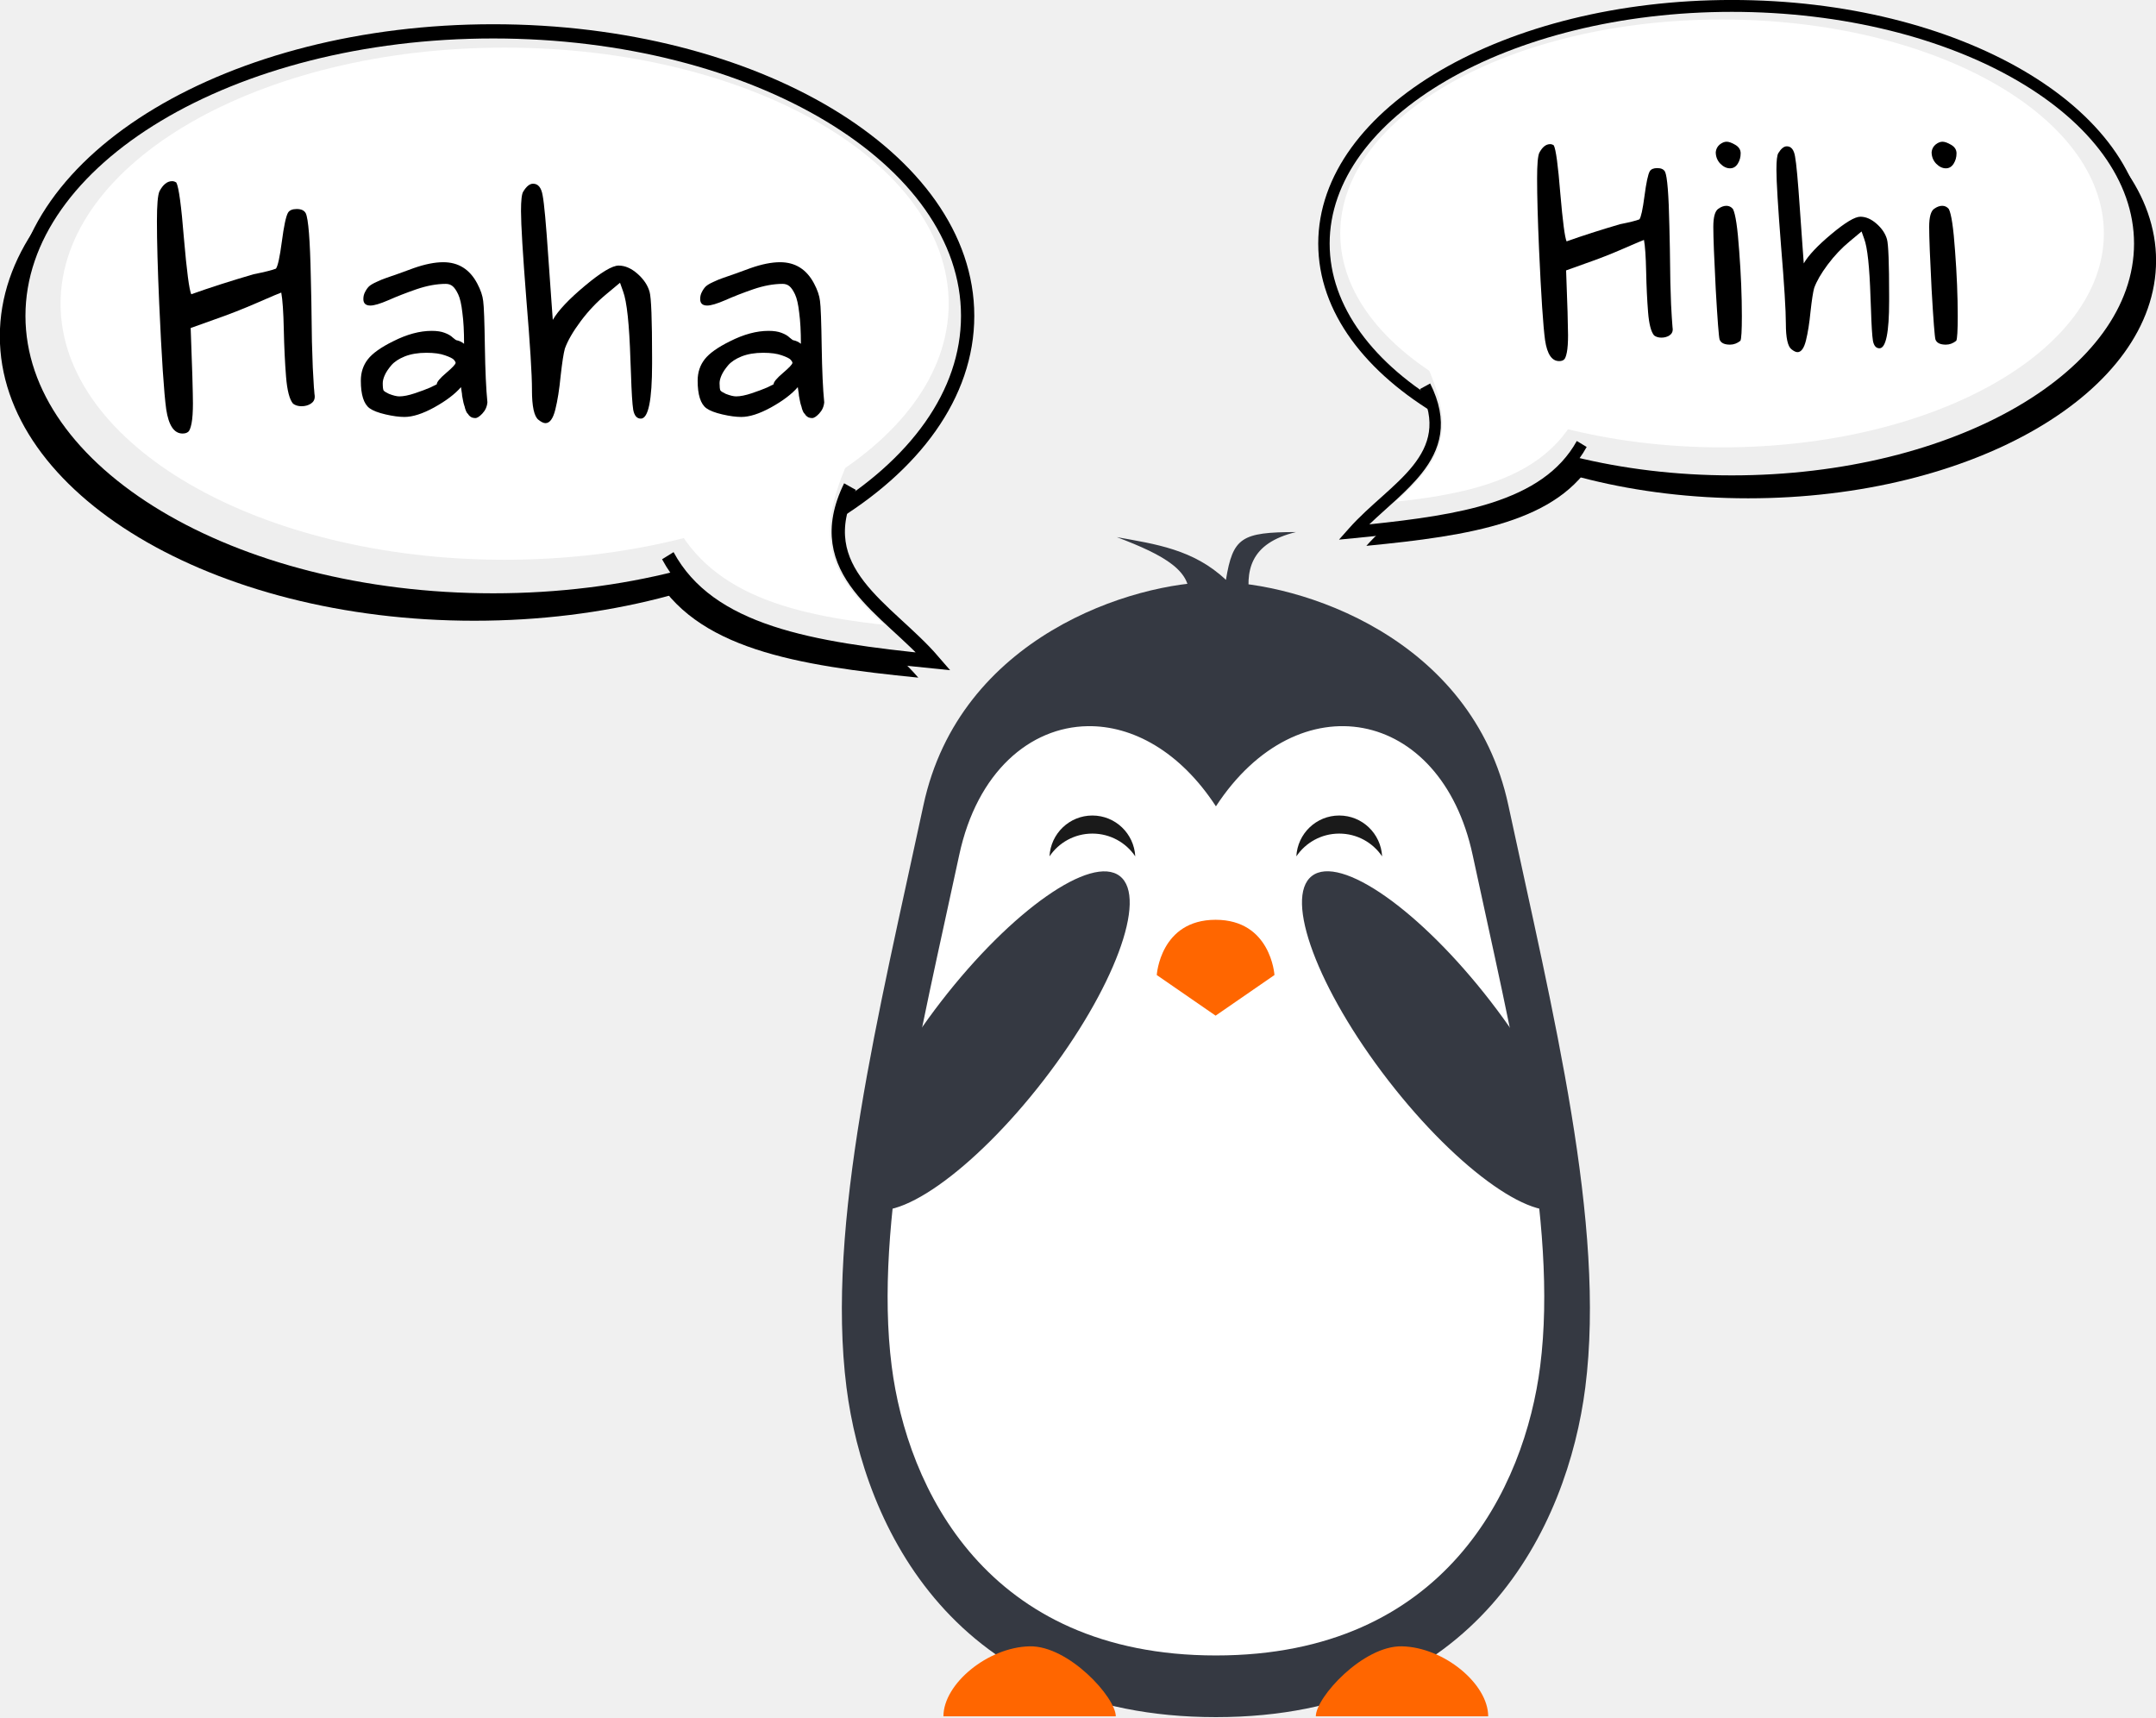
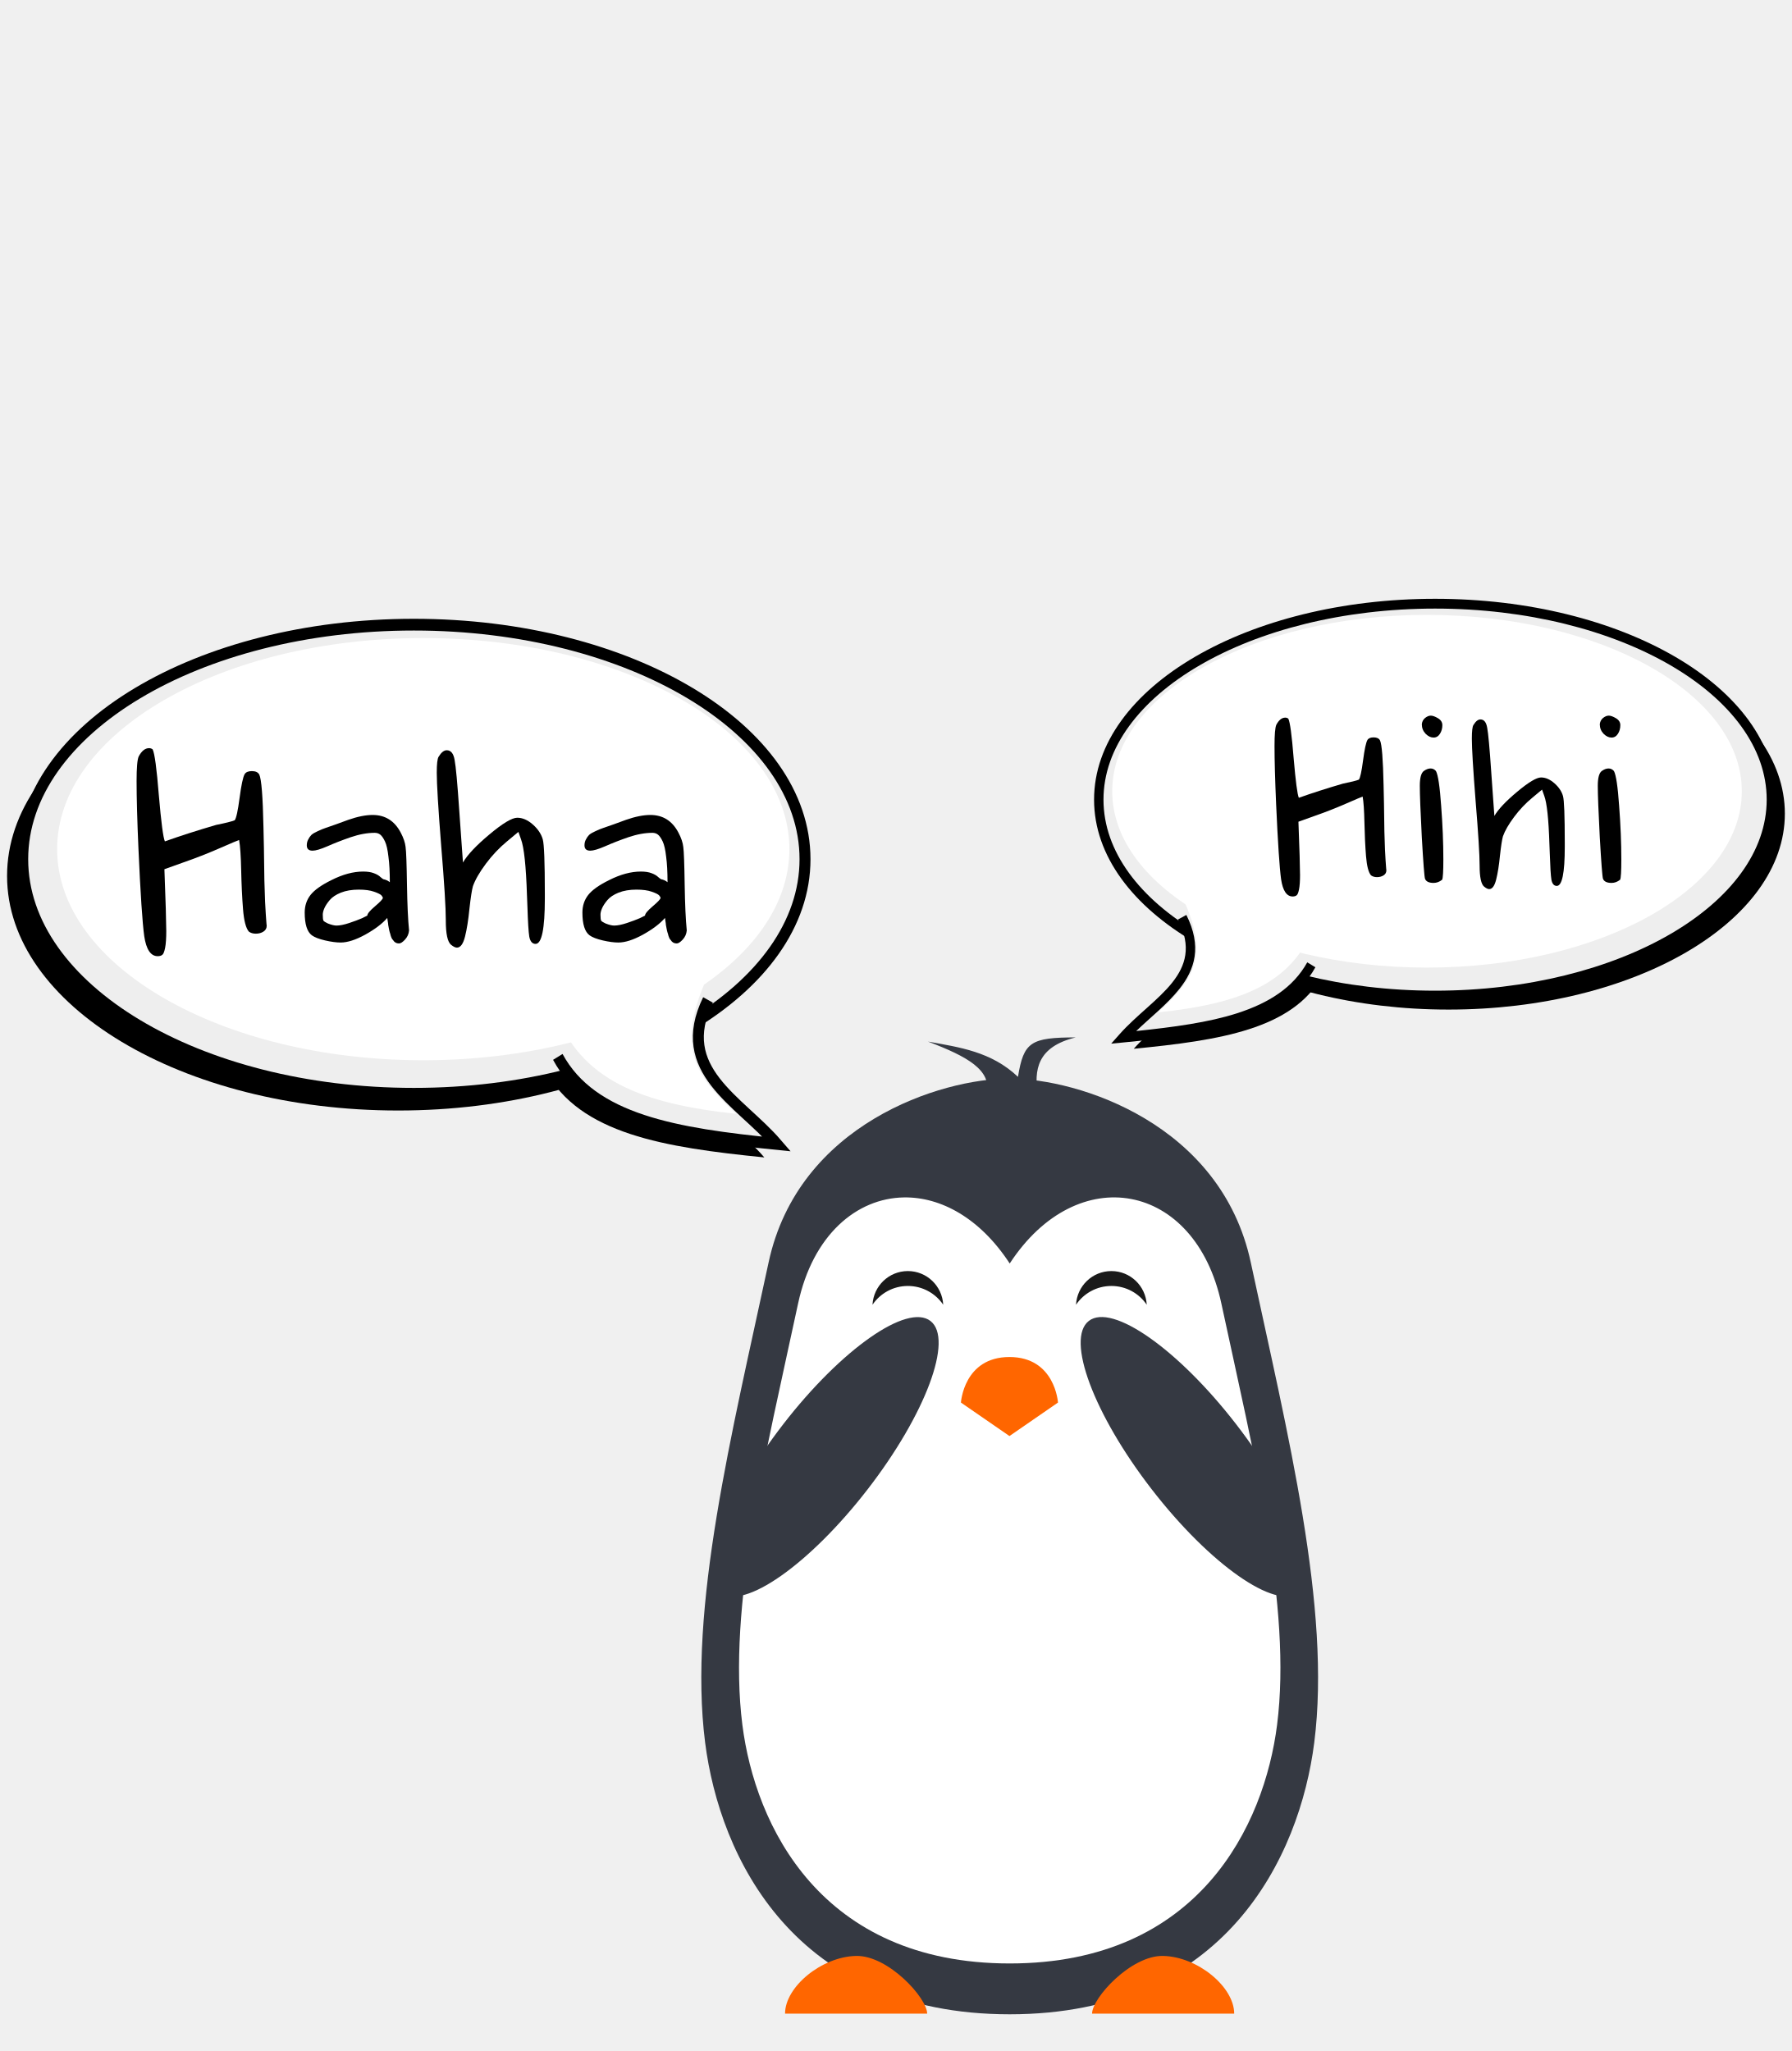
- <svg xmlns="http://www.w3.org/2000/svg" width="1049.8" height="836.1" version="1.1" viewBox="0 0 277.75 221.22">
-   <g stroke-width="4.946">
-     <path d="m143.87 69.195c6.155 2.332 10.002 4.46 9.184 8.178l8.02 0.356c-0.716-4.175-0.086-7.742 5.899-9.188-7.048 0.015-8.14 0.691-9.04 6.163-4.168-3.951-9.143-4.618-14.063-5.509z" fill="#353942" />
-     <path d="m156.64 74.972c-10.742 0-33.025 7.064-37.676 28.753-5.733 26.734-12.592 53.989-9.914 75.019 2.27 17.826 13.882 42.465 47.59 42.465 33.708 0 45.32-24.64 47.59-42.465 2.678-21.028-4.181-48.283-9.914-75.019-4.651-21.689-26.934-28.753-37.676-28.753z" fill="#353942" />
-     <path d="m140.12 93.549c-7.42 0.115-14.25 5.881-16.546 16.59-5.032 23.467-11.053 47.393-8.703 65.85 1.992 15.647 12.184 37.275 41.773 37.275 29.589 0 39.783-21.627 41.776-37.275 2.35-18.459-3.67-42.385-8.703-65.85-4.083-19.039-22.498-22.458-33.073-6.264-4.626-7.085-10.753-10.415-16.524-10.326z" fill="#fff" />
-   </g>
-   <g transform="matrix(4.9459 0 0 4.9459 -1648.6 -205.52)" fill="#f60">
-     <path d="m357.9 86.259h4.49c0-0.494-1.231-1.846-2.245-1.824-1.09 0.024-2.245 0.977-2.245 1.824z" />
-     <path d="m372.09 86.259h-4.49c0-0.494 1.231-1.846 2.245-1.824 1.09 0.024 2.245 0.977 2.245 1.824z" />
-     <path d="m364.99 65.511c-1.444 0-1.533 1.439-1.533 1.439l1.533 1.058 1.533-1.058s-0.09-1.439-1.533-1.439z" />
-   </g>
-   <g transform="matrix(4.9459 0 0 4.9459 -1648.6 -205.52)">
-     <path d="m361.78 62.795c-0.6 6.6e-5 -1.086 0.472-1.117 1.064 0.242-0.358 0.652-0.593 1.117-0.593 0.465 5e-5 0.875 0.235 1.117 0.593-0.031-0.592-0.517-1.064-1.117-1.064z" fill="#1a1a1a" style="paint-order:fill markers stroke" />
-     <path d="m368.21 62.795c-0.6 6.6e-5 -1.086 0.472-1.117 1.064 0.242-0.358 0.652-0.593 1.117-0.593 0.465 5e-5 0.875 0.235 1.117 0.593-0.031-0.592-0.517-1.064-1.117-1.064z" fill="#1a1a1a" style="paint-order:fill markers stroke" />
-     <ellipse transform="rotate(37.72)" cx="326.12" cy="-165.43" rx="1.684" ry="5.426" fill="#353942" style="paint-order:fill markers stroke" />
-     <ellipse transform="matrix(-.79101 .61181 .61181 .79101 0 0)" cx="-251.31" cy="281.18" rx="1.684" ry="5.426" fill="#353942" style="paint-order:fill markers stroke" />
-   </g>
-   <g transform="matrix(-.48896 0 0 .52364 161.33 -22.143)" stroke="#000">
-     <path d="m330 125a125 70 0 0 1-125 70 125 70 0 0 1-125-70 125 70 0 0 1 125-70 125 70 0 0 1 125 70" stroke="none" />
-     <path d="m110 166c11 21-10 30-22 43 32-3 59-7 70-26" stroke="none" />
-     <path d="m325 120a125 70 0 0 1-125 70 125 70 0 0 1-125-70 125 70 0 0 1 125-70 125 70 0 0 1 125 70" fill="#eee" stroke-width="3.5" />
-     <path d="m106 162c11 21-10 30-22 43 32-3 59-7 70-26" fill="#eee" stroke-width="3.5" />
-     <path d="m314 117a117 63 0 0 1-117 63 117 63 0 0 1-117-63 117 63 0 0 1 117-63 117 63 0 0 1 117 63" fill="#fff" stroke="none" />
-     <path d="m103 149c14 25 9 34-6 47 30-3 50-10 58-31" fill="#fff" stroke="none" />
-   </g>
-   <g stroke-width="1.236" aria-label="Haha">
-     <path d="m24.851 51.863q0 1.776-0.181 2.682t-0.435 1.087q-0.254 0.217-0.725 0.217-1.631 0-2.102-3.117-0.435-3.153-0.906-13.7-0.29-6.633-0.29-10.547 0-3.117 0.326-3.842 0.689-1.305 1.631-1.305 0.29 0 0.544 0.181 0.471 0.87 0.979 7.212 0.544 6.306 0.942 7.176 3.552-1.268 8.01-2.573 2.175-0.435 2.899-0.725 0.362-0.471 0.761-3.479 0.399-3.044 0.797-3.733 0.29-0.471 1.123-0.471 0.87 0 1.16 0.544 0.507 1.051 0.652 8.191 0.036 1.341 0.072 3.262 0.036 2.863 0.072 5.074 0.072 2.175 0.109 3.334 0.072 1.123 0.109 1.921 0.036 0.761 0.072 1.015 0.036 0.254 0.036 0.471 0.036 0.181 0.036 0.362 0 0.58-0.507 0.906t-1.196 0.326q-0.652 0-1.087-0.326-0.689-0.797-0.906-3.479-0.217-2.718-0.29-6.089-0.072-3.371-0.326-4.748-0.254 0.072-3.081 1.305-2.827 1.232-5.654 2.211l-2.936 1.051 0.217 6.198q0.072 2.61 0.072 3.407z" />
-     <path d="m56.264 49.507q0-0.435 1.196-1.45t1.232-1.305q0-0.145-0.217-0.399t-1.16-0.58q-0.906-0.326-2.392-0.326-1.595 0-2.791 0.471-1.16 0.471-1.74 1.16t-0.834 1.268-0.254 1.015q0 0.725 0.109 0.942 0.145 0.181 0.689 0.435 0.834 0.326 1.341 0.326 0.797 0 1.993-0.399t2.03-0.761zm6.524 2.32q-0.072 0.834-0.652 1.45-0.544 0.58-0.906 0.58-0.217 0-0.435-0.072-0.181-0.072-0.362-0.254-0.145-0.217-0.29-0.362-0.109-0.181-0.217-0.507-0.072-0.326-0.145-0.507-0.072-0.217-0.145-0.616-0.072-0.399-0.109-0.58 0-0.181-0.072-0.58t-0.072-0.507q-1.16 1.341-3.443 2.61-2.247 1.232-3.842 1.232-1.015 0-2.428-0.326t-2.066-0.797q-1.123-0.834-1.123-3.552 0-1.595 0.906-2.755t3.262-2.32q2.646-1.341 4.965-1.341 1.015 0 1.667 0.254 0.689 0.254 1.051 0.616 0.399 0.326 0.435 0.326 0.58 0.109 1.015 0.471 0-2.392-0.217-3.987-0.181-1.631-0.544-2.392t-0.725-1.051-0.87-0.29q-1.74 0-3.769 0.689-1.993 0.689-3.624 1.413-1.595 0.689-2.32 0.689-0.906 0-0.906-0.834 0-0.507 0.217-0.906 0.217-0.435 0.507-0.725 0.326-0.29 0.979-0.58 0.689-0.326 1.232-0.507 0.58-0.217 1.667-0.58 1.087-0.399 1.885-0.689 2.175-0.761 3.805-0.761 2.936 0 4.385 2.755 0.652 1.232 0.761 2.247 0.145 1.015 0.217 5.908 0.072 4.603 0.326 7.14z" />
-     <path d="m68.53 50.232q0-2.936-0.725-11.67-0.689-8.771-0.689-11.38 0-2.066 0.29-2.501 0.616-1.015 1.268-1.015 0.979 0 1.232 1.522 0.29 1.486 0.725 7.901 0.254 3.443 0.399 5.618l0.181 2.501q1.051-1.812 4.132-4.385 3.117-2.61 4.349-2.61t2.428 1.051 1.558 2.32q0.326 1.123 0.326 8.517v0.761q0 7.067-1.45 7.067-0.761 0-0.979-1.123-0.181-1.123-0.29-4.639-0.036-1.16-0.072-1.812-0.217-6.886-0.942-8.807l-0.399-1.123-1.74 1.45q-1.848 1.522-3.334 3.516t-2.03 3.516q-0.254 0.906-0.544 3.516-0.254 2.61-0.689 4.349t-1.268 1.74q-0.362 0-0.906-0.435-0.834-0.652-0.834-3.842z" />
-     <path d="m99.657 49.507q0-0.435 1.196-1.45 1.196-1.015 1.232-1.305 0-0.145-0.217-0.399t-1.16-0.58q-0.906-0.326-2.392-0.326-1.595 0-2.791 0.471-1.16 0.471-1.74 1.16t-0.834 1.268-0.254 1.015q0 0.725 0.109 0.942 0.145 0.181 0.689 0.435 0.834 0.326 1.341 0.326 0.797 0 1.993-0.399t2.03-0.761zm6.524 2.32q-0.072 0.834-0.652 1.45-0.544 0.58-0.906 0.58-0.217 0-0.435-0.072-0.181-0.072-0.362-0.254-0.145-0.217-0.29-0.362-0.109-0.181-0.217-0.507-0.072-0.326-0.145-0.507-0.072-0.217-0.145-0.616-0.072-0.399-0.109-0.58 0-0.181-0.072-0.58t-0.072-0.507q-1.16 1.341-3.443 2.61-2.247 1.232-3.842 1.232-1.015 0-2.428-0.326t-2.066-0.797q-1.123-0.834-1.123-3.552 0-1.595 0.906-2.755t3.262-2.32q2.646-1.341 4.965-1.341 1.015 0 1.667 0.254 0.689 0.254 1.051 0.616 0.399 0.326 0.435 0.326 0.58 0.109 1.015 0.471 0-2.392-0.217-3.987-0.181-1.631-0.544-2.392t-0.725-1.051-0.87-0.29q-1.74 0-3.769 0.689-1.993 0.689-3.624 1.413-1.595 0.689-2.32 0.689-0.906 0-0.906-0.834 0-0.507 0.217-0.906 0.217-0.435 0.507-0.725 0.326-0.29 0.979-0.58 0.689-0.326 1.232-0.507 0.58-0.217 1.667-0.58 1.087-0.399 1.885-0.689 2.175-0.761 3.805-0.761 2.936 0 4.385 2.755 0.652 1.232 0.761 2.247 0.145 1.015 0.217 5.908 0.072 4.603 0.326 7.14z" />
-   </g>
-   <g transform="matrix(.42041 0 0 .43746 139.03 -21.111)" stroke="#000">
-     <g stroke="none">
-       <path d="m330 125a125 70 0 0 1-125 70 125 70 0 0 1-125-70 125 70 0 0 1 125-70 125 70 0 0 1 125 70" />
-       <path d="m110 166c11 21-10 30-22 43 32-3 59-7 70-26" />
-       <g shape-rendering="auto">
-         <path d="m325 120c0 38.66-55.964 70-125 70s-125-31.34-125-70 55.964-70 125-70 125 31.34 125 70" color="#000000" color-rendering="auto" dominant-baseline="auto" fill="#eee" image-rendering="auto" solid-color="#000000" stop-color="#000000" style="font-feature-settings:normal;font-variant-alternates:normal;font-variant-caps:normal;font-variant-east-asian:normal;font-variant-ligatures:normal;font-variant-numeric:normal;font-variant-position:normal;font-variation-settings:normal;inline-size:0;isolation:auto;mix-blend-mode:normal;shape-margin:0;shape-padding:0;text-decoration-color:#000000;text-decoration-line:none;text-decoration-style:solid;text-indent:0;text-orientation:mixed;text-transform:none;white-space:normal" />
-         <path d="m200 48.25c-34.783 0-66.292 7.874-89.244 20.727-22.952 12.853-37.506 30.849-37.506 51.023s14.554 38.171 37.506 51.023c22.952 12.853 54.462 20.727 89.244 20.727s66.292-7.874 89.244-20.727 37.506-30.849 37.506-51.023-14.554-38.171-37.506-51.023c-22.952-12.853-54.462-20.727-89.244-20.727zm0 3.5c34.253 0 65.244 7.797 87.533 20.279 22.289 12.482 35.717 29.485 35.717 47.971s-13.427 35.489-35.717 47.971c-22.289 12.482-53.28 20.279-87.533 20.279s-65.244-7.797-87.533-20.279c-22.289-12.482-35.717-29.485-35.717-47.971s13.427-35.489 35.717-47.971c22.289-12.482 53.28-20.279 87.533-20.279z" color="#000000" color-rendering="auto" dominant-baseline="auto" image-rendering="auto" solid-color="#000000" stop-color="#000000" style="font-feature-settings:normal;font-variant-alternates:normal;font-variant-caps:normal;font-variant-east-asian:normal;font-variant-ligatures:normal;font-variant-numeric:normal;font-variant-position:normal;font-variation-settings:normal;inline-size:0;isolation:auto;mix-blend-mode:normal;shape-margin:0;shape-padding:0;text-decoration-color:#000000;text-decoration-line:none;text-decoration-style:solid;text-indent:0;text-orientation:mixed;text-transform:none;white-space:normal" />
+ <svg xmlns="http://www.w3.org/2000/svg" id="svg92" viewBox="0 0 279.988 320.527" version="1.1" height="1211.429" width="1058.259">
+   <defs id="defs96" />
+   <rect y="0" x="-0.006" height="320.527" width="280" id="rect98" style="fill:none;stroke-width:2.456;stroke-linecap:round;stroke-linejoin:round;paint-order:fill markers stroke" />
+   <g transform="translate(1.124875,93.58177)" id="g144">
+     <g stroke-width="4.946" id="g10">
+       <path d="m 143.87,69.195 c 6.155,2.332 10.002,4.46 9.184,8.178 l 8.02,0.356 c -0.716,-4.175 -0.086,-7.742 5.899,-9.188 -7.048,0.015 -8.14,0.691 -9.04,6.163 -4.168,-3.951 -9.143,-4.618 -14.063,-5.509 z" fill="#353942" id="path4" />
+       <path d="m 156.64,74.972 c -10.742,0 -33.025,7.064 -37.676,28.753 -5.733,26.734 -12.592,53.989 -9.914,75.019 2.27,17.826 13.882,42.465 47.59,42.465 33.708,0 45.32,-24.64 47.59,-42.465 2.678,-21.028 -4.181,-48.283 -9.914,-75.019 C 189.665,82.036 167.382,74.972 156.64,74.972 Z" fill="#353942" id="path6" />
+       <path d="m 140.12,93.549 c -7.42,0.115 -14.25,5.881 -16.546,16.59 -5.032,23.467 -11.053,47.393 -8.703,65.85 1.992,15.647 12.184,37.275 41.773,37.275 29.589,0 39.783,-21.627 41.776,-37.275 2.35,-18.459 -3.67,-42.385 -8.703,-65.85 -4.083,-19.039 -22.498,-22.458 -33.073,-6.264 -4.626,-7.085 -10.753,-10.415 -16.524,-10.326 z" fill="#ffffff" id="path8" />
+     </g>
+     <g transform="matrix(4.9459,0,0,4.9459,-1648.6,-205.52)" fill="#ff6600" id="g18">
+       <path d="m 357.9,86.259 h 4.49 c 0,-0.494 -1.231,-1.846 -2.245,-1.824 -1.09,0.024 -2.245,0.977 -2.245,1.824 z" id="path12" />
+       <path d="m 372.09,86.259 h -4.49 c 0,-0.494 1.231,-1.846 2.245,-1.824 1.09,0.024 2.245,0.977 2.245,1.824 z" id="path14" />
+       <path d="m 364.99,65.511 c -1.444,0 -1.533,1.439 -1.533,1.439 l 1.533,1.058 1.533,-1.058 c 0,0 -0.09,-1.439 -1.533,-1.439 z" id="path16" />
+     </g>
+     <g transform="matrix(4.9459,0,0,4.9459,-1648.6,-205.52)" id="g28">
+       <path d="m 361.78,62.795 c -0.6,6.6e-5 -1.086,0.472 -1.117,1.064 0.242,-0.358 0.652,-0.593 1.117,-0.593 0.465,5e-5 0.875,0.235 1.117,0.593 -0.031,-0.592 -0.517,-1.064 -1.117,-1.064 z" fill="#1a1a1a" style="paint-order:fill markers stroke" id="path20" />
+       <path d="m 368.21,62.795 c -0.6,6.6e-5 -1.086,0.472 -1.117,1.064 0.242,-0.358 0.652,-0.593 1.117,-0.593 0.465,5e-5 0.875,0.235 1.117,0.593 -0.031,-0.592 -0.517,-1.064 -1.117,-1.064 z" fill="#1a1a1a" style="paint-order:fill markers stroke" id="path22" />
+       <ellipse transform="rotate(37.72)" cx="326.12" cy="-165.43" rx="1.684" ry="5.426" fill="#353942" style="paint-order:fill markers stroke" id="ellipse24" />
+       <ellipse transform="matrix(-0.79101,0.61181,0.61181,0.79101,0,0)" cx="-251.31" cy="281.18" rx="1.684" ry="5.426" fill="#353942" style="paint-order:fill markers stroke" id="ellipse26" />
+     </g>
+     <g transform="matrix(-0.48896,0,0,0.52364,161.33,-22.143)" stroke="#000000" id="g44">
+       <path d="M 330,125 A 125,70 0 0 1 205,195 125,70 0 0 1 80,125 125,70 0 0 1 205,55 125,70 0 0 1 330,125" stroke="none" id="path32" />
+       <path d="m 110,166 c 11,21 -10,30 -22,43 32,-3 59,-7 70,-26" stroke="none" id="path34" />
+       <path d="M 325,120 A 125,70 0 0 1 200,190 125,70 0 0 1 75,120 125,70 0 0 1 200,50 125,70 0 0 1 325,120" fill="#eeeeee" stroke-width="3.5" id="path36" />
+       <path d="m 106,162 c 11,21 -10,30 -22,43 32,-3 59,-7 70,-26" fill="#eeeeee" stroke-width="3.5" id="path38" />
+       <path d="M 314,117 A 117,63 0 0 1 197,180 117,63 0 0 1 80,117 117,63 0 0 1 197,54 117,63 0 0 1 314,117" fill="#ffffff" stroke="none" id="path40" />
+       <path d="m 103,149 c 14,25 9,34 -6,47 30,-3 50,-10 58,-31" fill="#ffffff" stroke="none" id="path42" />
+     </g>
+     <g stroke-width="1.236" aria-label="Haha" id="g54">
+       <path d="m 24.851,51.863 q 0,1.776 -0.181,2.682 -0.181,0.906 -0.435,1.087 -0.254,0.217 -0.725,0.217 -1.631,0 -2.102,-3.117 -0.435,-3.153 -0.906,-13.7 -0.29,-6.633 -0.29,-10.547 0,-3.117 0.326,-3.842 0.689,-1.305 1.631,-1.305 0.29,0 0.544,0.181 0.471,0.87 0.979,7.212 0.544,6.306 0.942,7.176 3.552,-1.268 8.01,-2.573 2.175,-0.435 2.899,-0.725 0.362,-0.471 0.761,-3.479 0.399,-3.044 0.797,-3.733 0.29,-0.471 1.123,-0.471 0.87,0 1.16,0.544 0.507,1.051 0.652,8.191 0.036,1.341 0.072,3.262 0.036,2.863 0.072,5.074 0.072,2.175 0.109,3.334 0.072,1.123 0.109,1.921 0.036,0.761 0.072,1.015 0.036,0.254 0.036,0.471 0.036,0.181 0.036,0.362 0,0.58 -0.507,0.906 -0.507,0.326 -1.196,0.326 -0.652,0 -1.087,-0.326 -0.689,-0.797 -0.906,-3.479 -0.217,-2.718 -0.29,-6.089 -0.072,-3.371 -0.326,-4.748 -0.254,0.072 -3.081,1.305 -2.827,1.232 -5.654,2.211 l -2.936,1.051 0.217,6.198 q 0.072,2.61 0.072,3.407 z" id="path46" />
+       <path d="m 56.264,49.507 q 0,-0.435 1.196,-1.45 1.196,-1.015 1.232,-1.305 0,-0.145 -0.217,-0.399 -0.217,-0.254 -1.16,-0.58 -0.906,-0.326 -2.392,-0.326 -1.595,0 -2.791,0.471 -1.16,0.471 -1.74,1.16 -0.58,0.689 -0.834,1.268 -0.254,0.58 -0.254,1.015 0,0.725 0.109,0.942 0.145,0.181 0.689,0.435 0.834,0.326 1.341,0.326 0.797,0 1.993,-0.399 1.196,-0.399 2.03,-0.761 z m 6.524,2.32 q -0.072,0.834 -0.652,1.45 -0.544,0.58 -0.906,0.58 -0.217,0 -0.435,-0.072 -0.181,-0.072 -0.362,-0.254 -0.145,-0.217 -0.29,-0.362 -0.109,-0.181 -0.217,-0.507 -0.072,-0.326 -0.145,-0.507 -0.072,-0.217 -0.145,-0.616 -0.072,-0.399 -0.109,-0.58 0,-0.181 -0.072,-0.58 -0.072,-0.399 -0.072,-0.507 -1.16,1.341 -3.443,2.61 -2.247,1.232 -3.842,1.232 -1.015,0 -2.428,-0.326 -1.413,-0.326 -2.066,-0.797 -1.123,-0.834 -1.123,-3.552 0,-1.595 0.906,-2.755 0.906,-1.16 3.262,-2.32 2.646,-1.341 4.965,-1.341 1.015,0 1.667,0.254 0.689,0.254 1.051,0.616 0.399,0.326 0.435,0.326 0.58,0.109 1.015,0.471 0,-2.392 -0.217,-3.987 -0.181,-1.631 -0.544,-2.392 -0.362,-0.761 -0.725,-1.051 -0.362,-0.29 -0.87,-0.29 -1.74,0 -3.769,0.689 -1.993,0.689 -3.624,1.413 -1.595,0.689 -2.32,0.689 -0.906,0 -0.906,-0.834 0,-0.507 0.217,-0.906 0.217,-0.435 0.507,-0.725 0.326,-0.29 0.979,-0.58 0.689,-0.326 1.232,-0.507 0.58,-0.217 1.667,-0.58 1.087,-0.399 1.885,-0.689 2.175,-0.761 3.805,-0.761 2.936,0 4.385,2.755 0.652,1.232 0.761,2.247 0.145,1.015 0.217,5.908 0.072,4.603 0.326,7.14 z" id="path48" />
+       <path d="m 68.53,50.232 q 0,-2.936 -0.725,-11.67 -0.689,-8.771 -0.689,-11.38 0,-2.066 0.29,-2.501 0.616,-1.015 1.268,-1.015 0.979,0 1.232,1.522 0.29,1.486 0.725,7.901 0.254,3.443 0.399,5.618 l 0.181,2.501 q 1.051,-1.812 4.132,-4.385 3.117,-2.61 4.349,-2.61 1.232,0 2.428,1.051 1.196,1.051 1.558,2.32 0.326,1.123 0.326,8.517 v 0.761 q 0,7.067 -1.45,7.067 -0.761,0 -0.979,-1.123 -0.181,-1.123 -0.29,-4.639 -0.036,-1.16 -0.072,-1.812 -0.217,-6.886 -0.942,-8.807 l -0.399,-1.123 -1.74,1.45 q -1.848,1.522 -3.334,3.516 -1.486,1.993 -2.03,3.516 -0.254,0.906 -0.544,3.516 -0.254,2.61 -0.689,4.349 -0.435,1.74 -1.268,1.74 -0.362,0 -0.906,-0.435 -0.834,-0.652 -0.834,-3.842 z" id="path50" />
+       <path d="m 99.657,49.507 q 0,-0.435 1.196,-1.45 1.196,-1.015 1.232,-1.305 0,-0.145 -0.217,-0.399 -0.217,-0.254 -1.16,-0.58 -0.906,-0.326 -2.392,-0.326 -1.595,0 -2.791,0.471 -1.16,0.471 -1.74,1.16 -0.58,0.689 -0.834,1.268 -0.254,0.58 -0.254,1.015 0,0.725 0.109,0.942 0.145,0.181 0.689,0.435 0.834,0.326 1.341,0.326 0.797,0 1.993,-0.399 1.196,-0.399 2.03,-0.761 z m 6.524,2.32 q -0.072,0.834 -0.652,1.45 -0.544,0.58 -0.906,0.58 -0.217,0 -0.435,-0.072 -0.181,-0.072 -0.362,-0.254 -0.145,-0.217 -0.29,-0.362 -0.109,-0.181 -0.217,-0.507 -0.072,-0.326 -0.145,-0.507 -0.072,-0.217 -0.145,-0.616 -0.072,-0.399 -0.109,-0.58 0,-0.181 -0.072,-0.58 -0.072,-0.399 -0.072,-0.507 -1.16,1.341 -3.443,2.61 -2.247,1.232 -3.842,1.232 -1.015,0 -2.428,-0.326 -1.413,-0.326 -2.066,-0.797 -1.123,-0.834 -1.123,-3.552 0,-1.595 0.906,-2.755 0.906,-1.16 3.262,-2.32 2.646,-1.341 4.965,-1.341 1.015,0 1.667,0.254 0.689,0.254 1.051,0.616 0.399,0.326 0.435,0.326 0.58,0.109 1.015,0.471 0,-2.392 -0.217,-3.987 -0.181,-1.631 -0.544,-2.392 -0.362,-0.761 -0.725,-1.051 -0.362,-0.29 -0.87,-0.29 -1.74,0 -3.769,0.689 -1.993,0.689 -3.624,1.413 -1.595,0.689 -2.32,0.689 -0.906,0 -0.906,-0.834 0,-0.507 0.217,-0.906 0.217,-0.435 0.507,-0.725 0.326,-0.29 0.979,-0.58 0.689,-0.326 1.232,-0.507 0.58,-0.217 1.667,-0.58 1.087,-0.399 1.885,-0.689 2.175,-0.761 3.805,-0.761 2.936,0 4.385,2.755 0.652,1.232 0.761,2.247 0.145,1.015 0.217,5.908 0.072,4.603 0.326,7.14 z" id="path52" />
+     </g>
+     <g transform="matrix(0.42041,0,0,0.43746,139.03,-21.111)" stroke="#000000" id="g80">
+       <g stroke="none" id="g78">
+         <path d="M 330,125 A 125,70 0 0 1 205,195 125,70 0 0 1 80,125 125,70 0 0 1 205,55 125,70 0 0 1 330,125" id="path58" />
+         <path d="m 110,166 c 11,21 -10,30 -22,43 32,-3 59,-7 70,-26" id="path60" />
+         <g shape-rendering="auto" id="g66">
+           <path d="m 325,120 c 0,38.66 -55.964,70 -125,70 -69.036,0 -125,-31.34 -125,-70 0,-38.66 55.964,-70 125,-70 69.036,0 125,31.34 125,70" color="#000000" color-rendering="auto" dominant-baseline="auto" fill="#eeeeee" image-rendering="auto" solid-color="#000000" stop-color="#000000" style="font-variant-ligatures:normal;font-variant-position:normal;font-variant-caps:normal;font-variant-numeric:normal;font-variant-alternates:normal;font-variant-east-asian:normal;font-feature-settings:normal;font-variation-settings:normal;text-indent:0;text-decoration:none;text-decoration-line:none;text-decoration-style:solid;text-decoration-color:#000000;text-transform:none;text-orientation:mixed;white-space:normal;shape-padding:0;shape-margin:0;inline-size:0;isolation:auto;mix-blend-mode:normal" id="path62" />
+           <path d="m 200,48.25 c -34.783,0 -66.292,7.874 -89.244,20.727 C 87.804,81.83 73.25,99.826 73.25,120 c 0,20.174 14.554,38.171 37.506,51.023 22.952,12.853 54.462,20.727 89.244,20.727 34.782,0 66.292,-7.874 89.244,-20.727 C 312.196,158.17 326.75,140.174 326.75,120 326.75,99.826 312.196,81.829 289.244,68.977 266.292,56.124 234.782,48.25 200,48.25 Z m 0,3.5 c 34.253,0 65.244,7.797 87.533,20.279 22.289,12.482 35.717,29.485 35.717,47.971 0,18.486 -13.427,35.489 -35.717,47.971 -22.289,12.482 -53.28,20.279 -87.533,20.279 -34.253,0 -65.244,-7.797 -87.533,-20.279 C 90.178,155.489 76.75,138.486 76.75,120 76.75,101.514 90.177,84.511 112.467,72.029 134.756,59.547 165.747,51.75 200,51.75 Z" color="#000000" color-rendering="auto" dominant-baseline="auto" image-rendering="auto" solid-color="#000000" stop-color="#000000" style="font-variant-ligatures:normal;font-variant-position:normal;font-variant-caps:normal;font-variant-numeric:normal;font-variant-alternates:normal;font-variant-east-asian:normal;font-feature-settings:normal;font-variation-settings:normal;text-indent:0;text-decoration:none;text-decoration-line:none;text-decoration-style:solid;text-decoration-color:#000000;text-transform:none;text-orientation:mixed;white-space:normal;shape-padding:0;shape-margin:0;inline-size:0;isolation:auto;mix-blend-mode:normal" id="path64" />
+         </g>
+         <g shape-rendering="auto" id="g72">
+           <path d="m 106,162 c 11,21 -10,30 -22,43 32,-3 59,-7 70,-26" color="#000000" color-rendering="auto" dominant-baseline="auto" fill="#eeeeee" image-rendering="auto" solid-color="#000000" stop-color="#000000" style="font-variant-ligatures:normal;font-variant-position:normal;font-variant-caps:normal;font-variant-numeric:normal;font-variant-alternates:normal;font-variant-east-asian:normal;font-feature-settings:normal;font-variation-settings:normal;text-indent:0;text-decoration:none;text-decoration-line:none;text-decoration-style:solid;text-decoration-color:#000000;text-transform:none;text-orientation:mixed;white-space:normal;shape-padding:0;shape-margin:0;inline-size:0;isolation:auto;mix-blend-mode:normal" id="path68" />
+           <path d="m 107.55,161.19 -3.102,1.625 c 2.62,5.002 3.259,9.078 2.711,12.674 -0.548,3.595 -2.321,6.801 -4.883,9.898 -5.123,6.196 -13.354,11.702 -19.562,18.428 l -3.098,3.356 4.547,-0.426 c 16.026,-1.502 30.868,-3.247 43.229,-7.07 12.361,-3.823 22.337,-9.804 28.121,-19.795 l -3.027,-1.754 c -5.216,9.009 -14.24,14.528 -26.129,18.205 -10.566,3.268 -23.529,4.94 -37.449,6.34 5.298,-4.892 11.516,-9.552 16.064,-15.053 2.813,-3.402 4.977,-7.197 5.648,-11.602 0.671,-4.404 -0.19,-9.328 -3.07,-14.826 z" color="#000000" color-rendering="auto" dominant-baseline="auto" image-rendering="auto" solid-color="#000000" stop-color="#000000" style="font-variant-ligatures:normal;font-variant-position:normal;font-variant-caps:normal;font-variant-numeric:normal;font-variant-alternates:normal;font-variant-east-asian:normal;font-feature-settings:normal;font-variation-settings:normal;text-indent:0;text-decoration:none;text-decoration-line:none;text-decoration-style:solid;text-decoration-color:#000000;text-transform:none;text-orientation:mixed;white-space:normal;shape-padding:0;shape-margin:0;inline-size:0;isolation:auto;mix-blend-mode:normal" id="path70" />
+         </g>
+         <path d="M 314,117 A 117,63 0 0 1 197,180 117,63 0 0 1 80,117 117,63 0 0 1 197,54 117,63 0 0 1 314,117" fill="#ffffff" id="path74" />
+         <path d="m 103,149 c 14,25 9,34 -6,47 30,-3 50,-10 58,-31" fill="#ffffff" id="path76" />
      </g>
-       <g shape-rendering="auto">
-         <path d="m106 162c11 21-10 30-22 43 32-3 59-7 70-26" color="#000000" color-rendering="auto" dominant-baseline="auto" fill="#eee" image-rendering="auto" solid-color="#000000" stop-color="#000000" style="font-feature-settings:normal;font-variant-alternates:normal;font-variant-caps:normal;font-variant-east-asian:normal;font-variant-ligatures:normal;font-variant-numeric:normal;font-variant-position:normal;font-variation-settings:normal;inline-size:0;isolation:auto;mix-blend-mode:normal;shape-margin:0;shape-padding:0;text-decoration-color:#000000;text-decoration-line:none;text-decoration-style:solid;text-indent:0;text-orientation:mixed;text-transform:none;white-space:normal" />
-         <path d="m107.55 161.19-3.102 1.625c2.62 5.002 3.259 9.078 2.711 12.674-0.548 3.595-2.321 6.801-4.883 9.898-5.123 6.196-13.354 11.702-19.562 18.428l-3.098 3.356 4.547-0.426c16.026-1.502 30.868-3.247 43.229-7.07 12.361-3.823 22.337-9.804 28.121-19.795l-3.027-1.754c-5.216 9.009-14.24 14.528-26.129 18.205-10.566 3.268-23.529 4.94-37.449 6.34 5.298-4.892 11.516-9.552 16.064-15.053 2.813-3.402 4.977-7.197 5.648-11.602 0.671-4.404-0.19-9.328-3.07-14.826z" color="#000000" color-rendering="auto" dominant-baseline="auto" image-rendering="auto" solid-color="#000000" stop-color="#000000" style="font-feature-settings:normal;font-variant-alternates:normal;font-variant-caps:normal;font-variant-east-asian:normal;font-variant-ligatures:normal;font-variant-numeric:normal;font-variant-position:normal;font-variation-settings:normal;inline-size:0;isolation:auto;mix-blend-mode:normal;shape-margin:0;shape-padding:0;text-decoration-color:#000000;text-decoration-line:none;text-decoration-style:solid;text-indent:0;text-orientation:mixed;text-transform:none;white-space:normal" />
-       </g>
-       <path d="m314 117a117 63 0 0 1-117 63 117 63 0 0 1-117-63 117 63 0 0 1 117-63 117 63 0 0 1 117 63" fill="#fff" />
-       <path d="m103 149c14 25 9 34-6 47 30-3 50-10 58-31" fill="#fff" />
+     </g>
+     <g stroke-width="1.062" aria-label="Hihi" id="g90">
+       <path d="m 202.01,43.09 q 0,1.527 -0.156,2.306 -0.156,0.779 -0.374,0.935 -0.218,0.187 -0.623,0.187 -1.402,0 -1.807,-2.68 -0.374,-2.711 -0.779,-11.778 -0.249,-5.702 -0.249,-9.067 0,-2.68 0.28,-3.303 0.592,-1.122 1.402,-1.122 0.249,0 0.467,0.156 0.405,0.748 0.841,6.201 0.467,5.422 0.81,6.17 3.054,-1.091 6.886,-2.212 1.869,-0.374 2.493,-0.623 0.312,-0.405 0.654,-2.991 0.343,-2.617 0.685,-3.209 0.249,-0.405 0.966,-0.405 0.748,0 0.997,0.467 0.436,0.904 0.561,7.042 0.031,1.153 0.062,2.804 0.031,2.462 0.062,4.362 0.062,1.869 0.093,2.867 0.062,0.966 0.093,1.651 0.031,0.654 0.062,0.872 0.031,0.218 0.031,0.405 0.031,0.156 0.031,0.312 0,0.499 -0.436,0.779 -0.436,0.28 -1.028,0.28 -0.561,0 -0.935,-0.28 -0.592,-0.685 -0.779,-2.991 -0.187,-2.337 -0.249,-5.235 -0.062,-2.898 -0.28,-4.082 -0.218,0.062 -2.648,1.122 -2.43,1.059 -4.861,1.901 l -2.524,0.904 0.187,5.328 q 0.062,2.243 0.062,2.929 z" id="path82" />
+       <path d="m 221.38,26.887 q 0.53,-0.374 1.028,-0.374 0.498,0 0.841,0.405 0.499,0.935 0.81,5.422 0.343,4.487 0.343,8.382 0,2.804 -0.187,3.178 -0.623,0.499 -1.34,0.499 -1.091,0 -1.34,-0.654 -0.156,-0.499 -0.499,-6.481 -0.312,-6.014 -0.312,-8.039 0,-1.901 0.654,-2.337 z m -0.343,-7.291 q 0.062,-0.592 0.499,-0.966 0.467,-0.374 0.904,-0.374 0.436,0 1.122,0.405 0.685,0.405 0.685,1.091 0,0.748 -0.374,1.34 -0.374,0.592 -0.997,0.592 -0.654,0 -1.246,-0.592 -0.592,-0.623 -0.592,-1.496 z" id="path84" />
+       <path d="m 230.07,41.688 q 0,-2.524 -0.623,-10.033 -0.592,-7.54 -0.592,-9.784 0,-1.776 0.249,-2.15 0.53,-0.872 1.091,-0.872 0.841,0 1.059,1.309 0.249,1.278 0.623,6.793 0.218,2.96 0.343,4.83 l 0.156,2.15 q 0.904,-1.558 3.552,-3.77 2.68,-2.243 3.739,-2.243 1.059,0 2.088,0.904 1.028,0.904 1.34,1.994 0.28,0.966 0.28,7.322 v 0.654 q 0,6.076 -1.246,6.076 -0.654,0 -0.841,-0.966 -0.156,-0.966 -0.249,-3.988 -0.031,-0.997 -0.062,-1.558 -0.187,-5.92 -0.81,-7.572 l -0.343,-0.966 -1.496,1.246 q -1.589,1.309 -2.867,3.022 -1.278,1.714 -1.745,3.022 -0.218,0.779 -0.467,3.022 -0.218,2.243 -0.592,3.739 -0.374,1.496 -1.091,1.496 -0.312,0 -0.779,-0.374 -0.717,-0.561 -0.717,-3.303 z" id="path86" />
+       <path d="m 249.19,26.887 q 0.53,-0.374 1.028,-0.374 0.499,0 0.841,0.405 0.499,0.935 0.81,5.422 0.343,4.487 0.343,8.382 0,2.804 -0.187,3.178 -0.623,0.499 -1.34,0.499 -1.091,0 -1.34,-0.654 -0.156,-0.499 -0.499,-6.481 -0.312,-6.014 -0.312,-8.039 0,-1.901 0.654,-2.337 z m -0.343,-7.291 q 0.062,-0.592 0.499,-0.966 0.467,-0.374 0.904,-0.374 0.436,0 1.122,0.405 0.685,0.405 0.685,1.091 0,0.748 -0.374,1.34 -0.374,0.592 -0.997,0.592 -0.654,0 -1.246,-0.592 -0.592,-0.623 -0.592,-1.496 z" id="path88" />
    </g>
  </g>
-   <g stroke-width="1.062" aria-label="Hihi">
-     <path d="m202.01 43.09q0 1.527-0.156 2.306-0.156 0.779-0.374 0.935-0.218 0.187-0.623 0.187-1.402 0-1.807-2.68-0.374-2.711-0.779-11.778-0.249-5.702-0.249-9.067 0-2.68 0.28-3.303 0.592-1.122 1.402-1.122 0.249 0 0.467 0.156 0.405 0.748 0.841 6.201 0.467 5.422 0.81 6.17 3.054-1.091 6.886-2.212 1.869-0.374 2.493-0.623 0.312-0.405 0.654-2.991 0.343-2.617 0.685-3.209 0.249-0.405 0.966-0.405 0.748 0 0.997 0.467 0.436 0.904 0.561 7.042 0.031 1.153 0.062 2.804 0.031 2.462 0.062 4.362 0.062 1.869 0.093 2.867 0.062 0.966 0.093 1.651 0.031 0.654 0.062 0.872 0.031 0.218 0.031 0.405 0.031 0.156 0.031 0.312 0 0.499-0.436 0.779-0.436 0.28-1.028 0.28-0.561 0-0.935-0.28-0.592-0.685-0.779-2.991-0.187-2.337-0.249-5.235-0.062-2.898-0.28-4.082-0.218 0.062-2.648 1.122-2.43 1.059-4.861 1.901l-2.524 0.904 0.187 5.328q0.062 2.243 0.062 2.929z" />
-     <path d="m221.38 26.887q0.53-0.374 1.028-0.374t0.841 0.405q0.499 0.935 0.81 5.422 0.343 4.487 0.343 8.382 0 2.804-0.187 3.178-0.623 0.499-1.34 0.499-1.091 0-1.34-0.654-0.156-0.499-0.499-6.481-0.312-6.014-0.312-8.039 0-1.901 0.654-2.337zm-0.343-7.291q0.062-0.592 0.499-0.966 0.467-0.374 0.904-0.374t1.122 0.405q0.685 0.405 0.685 1.091 0 0.748-0.374 1.34-0.374 0.592-0.997 0.592-0.654 0-1.246-0.592-0.592-0.623-0.592-1.496z" />
-     <path d="m230.07 41.688q0-2.524-0.623-10.033-0.592-7.54-0.592-9.784 0-1.776 0.249-2.15 0.53-0.872 1.091-0.872 0.841 0 1.059 1.309 0.249 1.278 0.623 6.793 0.218 2.96 0.343 4.83l0.156 2.15q0.904-1.558 3.552-3.77 2.68-2.243 3.739-2.243 1.059 0 2.088 0.904t1.34 1.994q0.28 0.966 0.28 7.322v0.654q0 6.076-1.246 6.076-0.654 0-0.841-0.966-0.156-0.966-0.249-3.988-0.031-0.997-0.062-1.558-0.187-5.92-0.81-7.572l-0.343-0.966-1.496 1.246q-1.589 1.309-2.867 3.022t-1.745 3.022q-0.218 0.779-0.467 3.022-0.218 2.243-0.592 3.739-0.374 1.496-1.091 1.496-0.312 0-0.779-0.374-0.717-0.561-0.717-3.303z" />
-     <path d="m249.19 26.887q0.53-0.374 1.028-0.374 0.499 0 0.841 0.405 0.499 0.935 0.81 5.422 0.343 4.487 0.343 8.382 0 2.804-0.187 3.178-0.623 0.499-1.34 0.499-1.091 0-1.34-0.654-0.156-0.499-0.499-6.481-0.312-6.014-0.312-8.039 0-1.901 0.654-2.337zm-0.343-7.291q0.062-0.592 0.499-0.966 0.467-0.374 0.904-0.374 0.436 0 1.122 0.405 0.685 0.405 0.685 1.091 0 0.748-0.374 1.34-0.374 0.592-0.997 0.592-0.654 0-1.246-0.592-0.592-0.623-0.592-1.496z" />
-   </g>
</svg>
